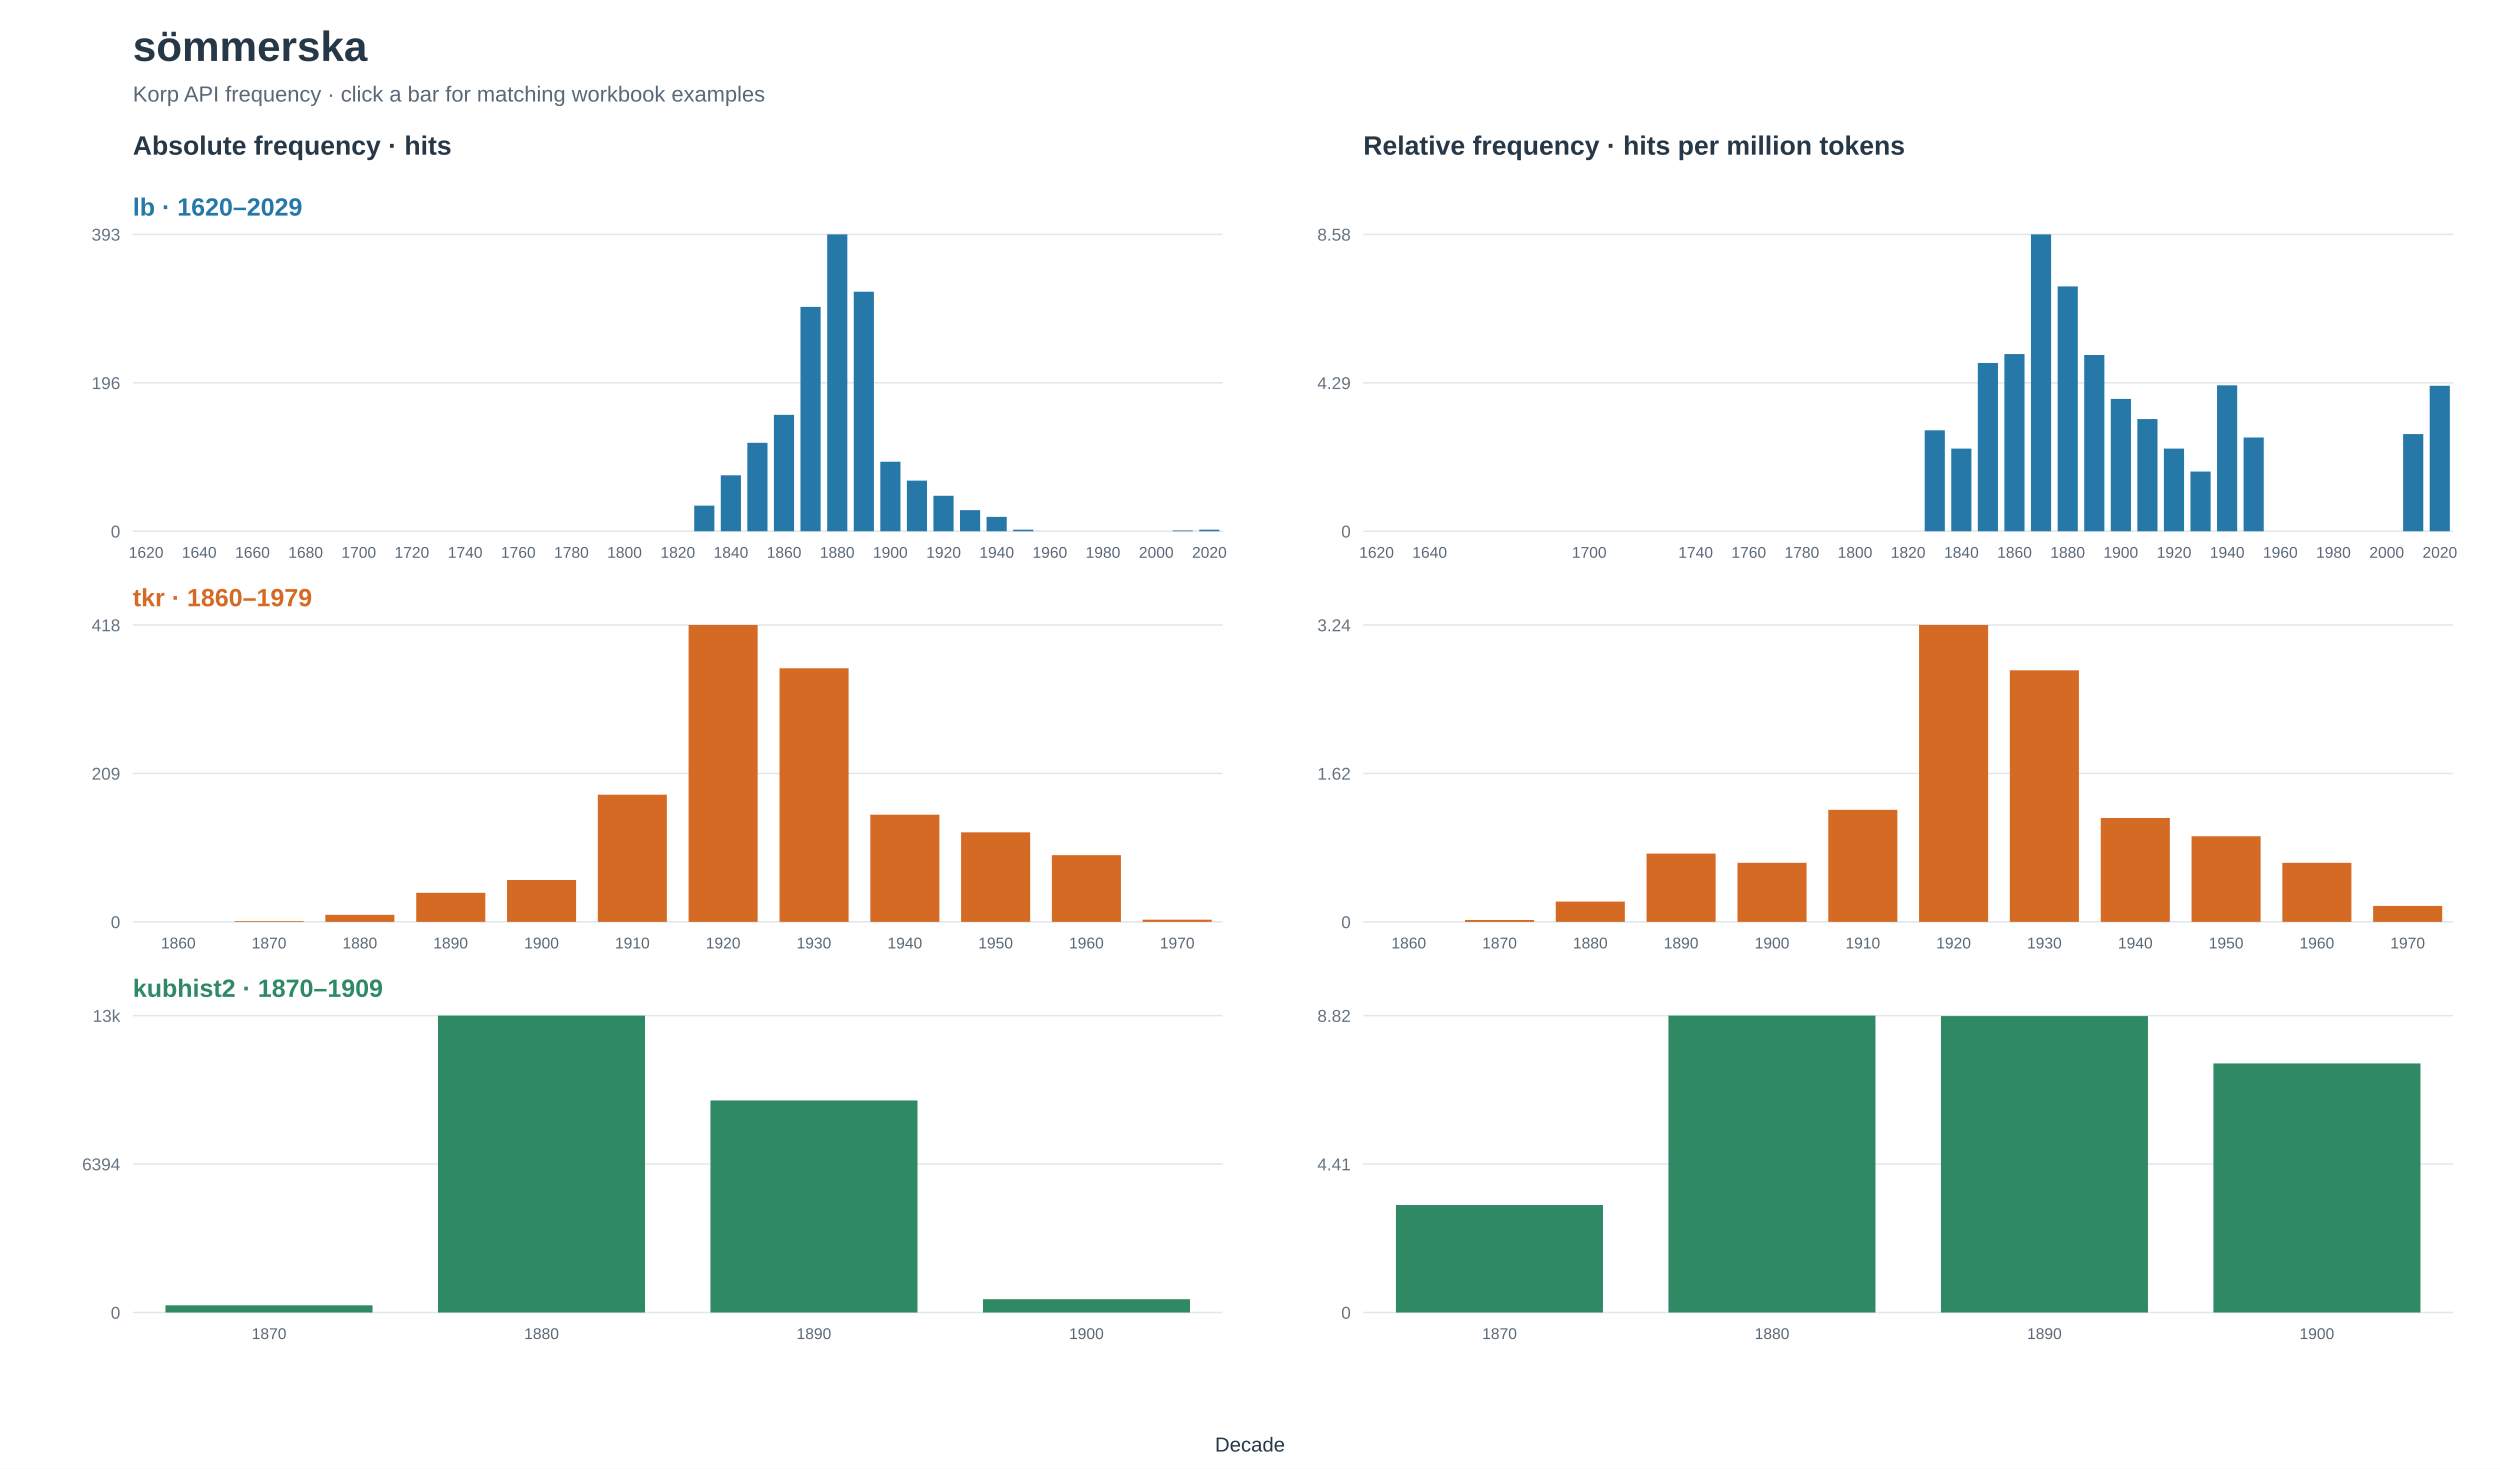
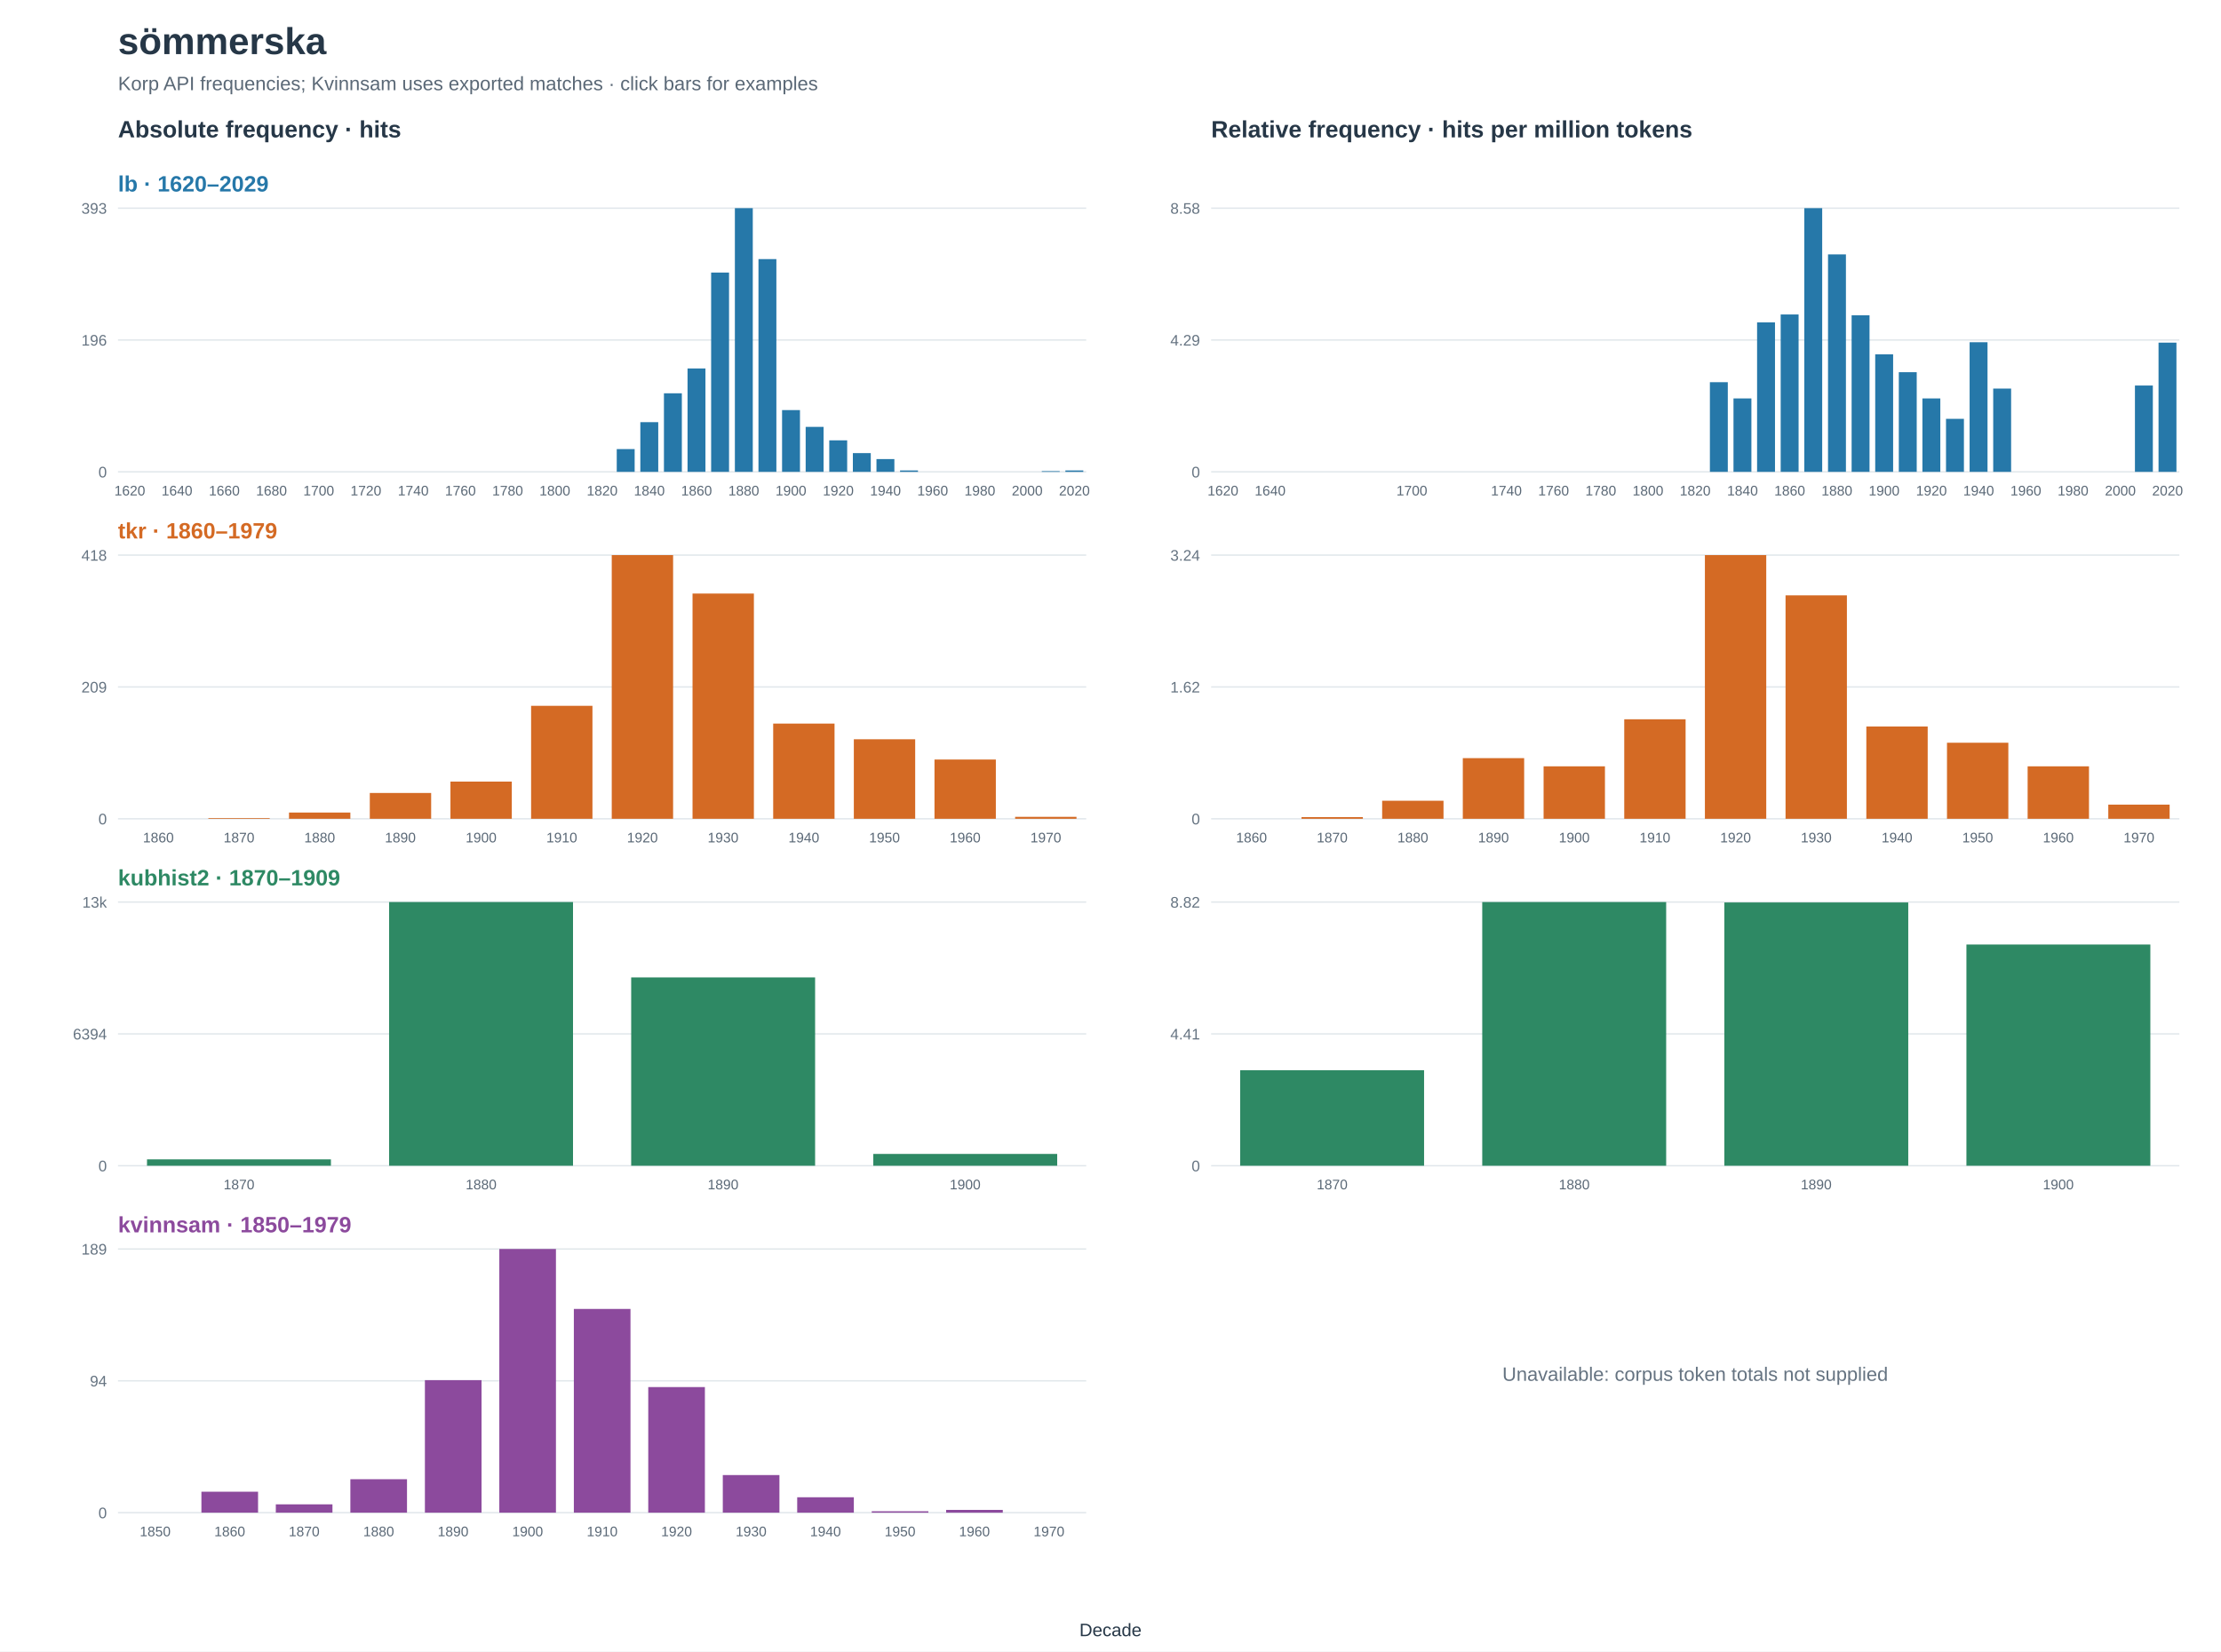
- <svg xmlns="http://www.w3.org/2000/svg" viewBox="0 0 1600 940" role="img" aria-label="sömmerska frequency by decade and resource">
+ <svg xmlns="http://www.w3.org/2000/svg" viewBox="0 0 1600 1190" role="img" aria-label="sömmerska frequency by decade and resource">
  <rect width="100%" height="100%" fill="white" />
  <style>text{font-family:Arial,Helvetica,sans-serif}</style>
  <text x="85.0" y="39.0" font-size="27" text-anchor="start" fill="#263747" font-weight="bold">sömmerska</text>
-   <text x="85.0" y="65.0" font-size="14" text-anchor="start" fill="#5a6876" font-weight="normal">Korp API frequency · click a bar for matching workbook examples</text>
+   <text x="85.0" y="65.0" font-size="14" text-anchor="start" fill="#5a6876" font-weight="normal">Korp API frequencies; Kvinnsam uses exported matches · click bars for examples</text>
  <text x="85.0" y="99.0" font-size="17" text-anchor="start" fill="#263747" font-weight="bold">Absolute frequency · hits</text>
  <text x="872.5" y="99.0" font-size="17" text-anchor="start" fill="#263747" font-weight="bold">Relative frequency · hits per million tokens</text>
  <text x="85.0" y="138.0" font-size="16" text-anchor="start" fill="#2678a9" font-weight="bold">lb · 1620–2029</text>
  <line x1="85.0" y1="340.0" x2="782.5" y2="340.0" stroke="#e1e7eb" />
  <text x="77.0" y="344.0" font-size="11" text-anchor="end" fill="#657381" font-weight="normal">0</text>
  <line x1="85.0" y1="245.0" x2="782.5" y2="245.0" stroke="#e1e7eb" />
  <text x="77.0" y="249.0" font-size="11" text-anchor="end" fill="#657381" font-weight="normal">196</text>
  <line x1="85.0" y1="150.0" x2="782.5" y2="150.0" stroke="#e1e7eb" />
  <text x="77.0" y="154.0" font-size="11" text-anchor="end" fill="#657381" font-weight="normal">393</text>
  <text x="93.5" y="357.0" font-size="10" text-anchor="middle" fill="#5a6876" font-weight="normal">1620</text>
  <text x="127.5" y="357.0" font-size="10" text-anchor="middle" fill="#5a6876" font-weight="normal">1640</text>
  <text x="161.6" y="357.0" font-size="10" text-anchor="middle" fill="#5a6876" font-weight="normal">1660</text>
  <text x="195.6" y="357.0" font-size="10" text-anchor="middle" fill="#5a6876" font-weight="normal">1680</text>
  <text x="229.6" y="357.0" font-size="10" text-anchor="middle" fill="#5a6876" font-weight="normal">1700</text>
  <text x="263.6" y="357.0" font-size="10" text-anchor="middle" fill="#5a6876" font-weight="normal">1720</text>
  <text x="297.7" y="357.0" font-size="10" text-anchor="middle" fill="#5a6876" font-weight="normal">1740</text>
  <text x="331.7" y="357.0" font-size="10" text-anchor="middle" fill="#5a6876" font-weight="normal">1760</text>
  <text x="365.7" y="357.0" font-size="10" text-anchor="middle" fill="#5a6876" font-weight="normal">1780</text>
  <text x="399.7" y="357.0" font-size="10" text-anchor="middle" fill="#5a6876" font-weight="normal">1800</text>
  <text x="433.8" y="357.0" font-size="10" text-anchor="middle" fill="#5a6876" font-weight="normal">1820</text>
  <a href="../examples.html?word=s%C3%B6mmerska&amp;resource=lb&amp;decade=1830" target="_blank" rel="noopener noreferrer">
    <rect x="444.3" y="323.6" width="12.9" height="16.4" fill="#2678a9" style="cursor:pointer" />
  </a>
  <a href="../examples.html?word=s%C3%B6mmerska&amp;resource=lb&amp;decade=1840" target="_blank" rel="noopener noreferrer">
    <rect x="461.3" y="304.2" width="12.9" height="35.8" fill="#2678a9" style="cursor:pointer" />
  </a>
  <text x="467.8" y="357.0" font-size="10" text-anchor="middle" fill="#5a6876" font-weight="normal">1840</text>
  <a href="../examples.html?word=s%C3%B6mmerska&amp;resource=lb&amp;decade=1850" target="_blank" rel="noopener noreferrer">
    <rect x="478.3" y="283.4" width="12.9" height="56.6" fill="#2678a9" style="cursor:pointer" />
  </a>
  <a href="../examples.html?word=s%C3%B6mmerska&amp;resource=lb&amp;decade=1860" target="_blank" rel="noopener noreferrer">
    <rect x="495.3" y="265.5" width="12.9" height="74.5" fill="#2678a9" style="cursor:pointer" />
  </a>
  <text x="501.8" y="357.0" font-size="10" text-anchor="middle" fill="#5a6876" font-weight="normal">1860</text>
  <a href="../examples.html?word=s%C3%B6mmerska&amp;resource=lb&amp;decade=1870" target="_blank" rel="noopener noreferrer">
    <rect x="512.3" y="196.4" width="12.9" height="143.6" fill="#2678a9" style="cursor:pointer" />
  </a>
  <a href="../examples.html?word=s%C3%B6mmerska&amp;resource=lb&amp;decade=1880" target="_blank" rel="noopener noreferrer">
    <rect x="529.4" y="150.0" width="12.9" height="190.0" fill="#2678a9" style="cursor:pointer" />
  </a>
  <text x="535.8" y="357.0" font-size="10" text-anchor="middle" fill="#5a6876" font-weight="normal">1880</text>
  <a href="../examples.html?word=s%C3%B6mmerska&amp;resource=lb&amp;decade=1890" target="_blank" rel="noopener noreferrer">
    <rect x="546.4" y="186.7" width="12.9" height="153.3" fill="#2678a9" style="cursor:pointer" />
  </a>
  <a href="../examples.html?word=s%C3%B6mmerska&amp;resource=lb&amp;decade=1900" target="_blank" rel="noopener noreferrer">
    <rect x="563.4" y="295.5" width="12.9" height="44.5" fill="#2678a9" style="cursor:pointer" />
  </a>
  <text x="569.8" y="357.0" font-size="10" text-anchor="middle" fill="#5a6876" font-weight="normal">1900</text>
  <a href="../examples.html?word=s%C3%B6mmerska&amp;resource=lb&amp;decade=1910" target="_blank" rel="noopener noreferrer">
    <rect x="580.4" y="307.6" width="12.9" height="32.4" fill="#2678a9" style="cursor:pointer" />
  </a>
  <a href="../examples.html?word=s%C3%B6mmerska&amp;resource=lb&amp;decade=1920" target="_blank" rel="noopener noreferrer">
    <rect x="597.4" y="317.3" width="12.9" height="22.7" fill="#2678a9" style="cursor:pointer" />
  </a>
  <text x="603.9" y="357.0" font-size="10" text-anchor="middle" fill="#5a6876" font-weight="normal">1920</text>
  <a href="../examples.html?word=s%C3%B6mmerska&amp;resource=lb&amp;decade=1930" target="_blank" rel="noopener noreferrer">
    <rect x="614.4" y="326.5" width="12.9" height="13.5" fill="#2678a9" style="cursor:pointer" />
  </a>
  <a href="../examples.html?word=s%C3%B6mmerska&amp;resource=lb&amp;decade=1940" target="_blank" rel="noopener noreferrer">
    <rect x="631.4" y="330.8" width="12.9" height="9.2" fill="#2678a9" style="cursor:pointer" />
  </a>
  <text x="637.9" y="357.0" font-size="10" text-anchor="middle" fill="#5a6876" font-weight="normal">1940</text>
  <a href="../examples.html?word=s%C3%B6mmerska&amp;resource=lb&amp;decade=1950" target="_blank" rel="noopener noreferrer">
    <rect x="648.4" y="339.0" width="12.9" height="1.0" fill="#2678a9" style="cursor:pointer" />
  </a>
  <text x="671.9" y="357.0" font-size="10" text-anchor="middle" fill="#5a6876" font-weight="normal">1960</text>
  <text x="705.9" y="357.0" font-size="10" text-anchor="middle" fill="#5a6876" font-weight="normal">1980</text>
  <text x="740.0" y="357.0" font-size="10" text-anchor="middle" fill="#5a6876" font-weight="normal">2000</text>
  <a href="../examples.html?word=s%C3%B6mmerska&amp;resource=lb&amp;decade=2010" target="_blank" rel="noopener noreferrer">
    <rect x="750.5" y="339.5" width="12.9" height="0.5" fill="#2678a9" style="cursor:pointer" />
  </a>
  <a href="../examples.html?word=s%C3%B6mmerska&amp;resource=lb&amp;decade=2020" target="_blank" rel="noopener noreferrer">
    <rect x="767.5" y="339.0" width="12.9" height="1.0" fill="#2678a9" style="cursor:pointer" />
  </a>
  <text x="774.0" y="357.0" font-size="10" text-anchor="middle" fill="#5a6876" font-weight="normal">2020</text>
  <line x1="872.5" y1="340.0" x2="1570.0" y2="340.0" stroke="#e1e7eb" />
  <text x="864.5" y="344.0" font-size="11" text-anchor="end" fill="#657381" font-weight="normal">0</text>
  <line x1="872.5" y1="245.0" x2="1570.0" y2="245.0" stroke="#e1e7eb" />
  <text x="864.5" y="249.0" font-size="11" text-anchor="end" fill="#657381" font-weight="normal">4.29</text>
  <line x1="872.5" y1="150.0" x2="1570.0" y2="150.0" stroke="#e1e7eb" />
  <text x="864.5" y="154.0" font-size="11" text-anchor="end" fill="#657381" font-weight="normal">8.58</text>
  <text x="881.0" y="357.0" font-size="10" text-anchor="middle" fill="#5a6876" font-weight="normal">1620</text>
  <text x="915.0" y="357.0" font-size="10" text-anchor="middle" fill="#5a6876" font-weight="normal">1640</text>
  <text x="1017.1" y="357.0" font-size="10" text-anchor="middle" fill="#5a6876" font-weight="normal">1700</text>
  <text x="1085.2" y="357.0" font-size="10" text-anchor="middle" fill="#5a6876" font-weight="normal">1740</text>
  <text x="1119.2" y="357.0" font-size="10" text-anchor="middle" fill="#5a6876" font-weight="normal">1760</text>
  <text x="1153.2" y="357.0" font-size="10" text-anchor="middle" fill="#5a6876" font-weight="normal">1780</text>
  <text x="1187.2" y="357.0" font-size="10" text-anchor="middle" fill="#5a6876" font-weight="normal">1800</text>
  <text x="1221.2" y="357.0" font-size="10" text-anchor="middle" fill="#5a6876" font-weight="normal">1820</text>
  <a href="../examples.html?word=s%C3%B6mmerska&amp;resource=lb&amp;decade=1830" target="_blank" rel="noopener noreferrer">
    <rect x="1231.8" y="275.4" width="12.9" height="64.6" fill="#2678a9" style="cursor:pointer" />
  </a>
  <a href="../examples.html?word=s%C3%B6mmerska&amp;resource=lb&amp;decade=1840" target="_blank" rel="noopener noreferrer">
    <rect x="1248.8" y="287.1" width="12.9" height="52.9" fill="#2678a9" style="cursor:pointer" />
  </a>
  <text x="1255.3" y="357.0" font-size="10" text-anchor="middle" fill="#5a6876" font-weight="normal">1840</text>
  <a href="../examples.html?word=s%C3%B6mmerska&amp;resource=lb&amp;decade=1850" target="_blank" rel="noopener noreferrer">
    <rect x="1265.8" y="232.3" width="12.9" height="107.7" fill="#2678a9" style="cursor:pointer" />
  </a>
  <a href="../examples.html?word=s%C3%B6mmerska&amp;resource=lb&amp;decade=1860" target="_blank" rel="noopener noreferrer">
    <rect x="1282.8" y="226.6" width="12.9" height="113.4" fill="#2678a9" style="cursor:pointer" />
  </a>
  <text x="1289.3" y="357.0" font-size="10" text-anchor="middle" fill="#5a6876" font-weight="normal">1860</text>
  <a href="../examples.html?word=s%C3%B6mmerska&amp;resource=lb&amp;decade=1870" target="_blank" rel="noopener noreferrer">
    <rect x="1299.8" y="150.0" width="12.9" height="190.0" fill="#2678a9" style="cursor:pointer" />
  </a>
  <a href="../examples.html?word=s%C3%B6mmerska&amp;resource=lb&amp;decade=1880" target="_blank" rel="noopener noreferrer">
    <rect x="1316.9" y="183.3" width="12.9" height="156.7" fill="#2678a9" style="cursor:pointer" />
  </a>
  <text x="1323.3" y="357.0" font-size="10" text-anchor="middle" fill="#5a6876" font-weight="normal">1880</text>
  <a href="../examples.html?word=s%C3%B6mmerska&amp;resource=lb&amp;decade=1890" target="_blank" rel="noopener noreferrer">
    <rect x="1333.9" y="227.2" width="12.9" height="112.8" fill="#2678a9" style="cursor:pointer" />
  </a>
  <a href="../examples.html?word=s%C3%B6mmerska&amp;resource=lb&amp;decade=1900" target="_blank" rel="noopener noreferrer">
    <rect x="1350.9" y="255.3" width="12.9" height="84.7" fill="#2678a9" style="cursor:pointer" />
  </a>
  <text x="1357.3" y="357.0" font-size="10" text-anchor="middle" fill="#5a6876" font-weight="normal">1900</text>
  <a href="../examples.html?word=s%C3%B6mmerska&amp;resource=lb&amp;decade=1910" target="_blank" rel="noopener noreferrer">
    <rect x="1367.9" y="268.2" width="12.9" height="71.8" fill="#2678a9" style="cursor:pointer" />
  </a>
  <a href="../examples.html?word=s%C3%B6mmerska&amp;resource=lb&amp;decade=1920" target="_blank" rel="noopener noreferrer">
    <rect x="1384.9" y="287.1" width="12.9" height="52.9" fill="#2678a9" style="cursor:pointer" />
  </a>
  <text x="1391.4" y="357.0" font-size="10" text-anchor="middle" fill="#5a6876" font-weight="normal">1920</text>
  <a href="../examples.html?word=s%C3%B6mmerska&amp;resource=lb&amp;decade=1930" target="_blank" rel="noopener noreferrer">
    <rect x="1401.9" y="301.8" width="12.9" height="38.2" fill="#2678a9" style="cursor:pointer" />
  </a>
  <a href="../examples.html?word=s%C3%B6mmerska&amp;resource=lb&amp;decade=1940" target="_blank" rel="noopener noreferrer">
    <rect x="1418.9" y="246.6" width="12.9" height="93.4" fill="#2678a9" style="cursor:pointer" />
  </a>
  <text x="1425.4" y="357.0" font-size="10" text-anchor="middle" fill="#5a6876" font-weight="normal">1940</text>
  <a href="../examples.html?word=s%C3%B6mmerska&amp;resource=lb&amp;decade=1950" target="_blank" rel="noopener noreferrer">
    <rect x="1435.9" y="280.0" width="12.9" height="60.0" fill="#2678a9" style="cursor:pointer" />
  </a>
  <text x="1459.4" y="357.0" font-size="10" text-anchor="middle" fill="#5a6876" font-weight="normal">1960</text>
  <text x="1493.4" y="357.0" font-size="10" text-anchor="middle" fill="#5a6876" font-weight="normal">1980</text>
  <text x="1527.5" y="357.0" font-size="10" text-anchor="middle" fill="#5a6876" font-weight="normal">2000</text>
  <a href="../examples.html?word=s%C3%B6mmerska&amp;resource=lb&amp;decade=2010" target="_blank" rel="noopener noreferrer">
    <rect x="1538.0" y="277.8" width="12.9" height="62.2" fill="#2678a9" style="cursor:pointer" />
  </a>
  <a href="../examples.html?word=s%C3%B6mmerska&amp;resource=lb&amp;decade=2020" target="_blank" rel="noopener noreferrer">
    <rect x="1555.0" y="246.9" width="12.9" height="93.1" fill="#2678a9" style="cursor:pointer" />
  </a>
  <text x="1561.5" y="357.0" font-size="10" text-anchor="middle" fill="#5a6876" font-weight="normal">2020</text>
  <text x="85.0" y="388.0" font-size="16" text-anchor="start" fill="#d46a24" font-weight="bold">tkr · 1860–1979</text>
  <line x1="85.0" y1="590.0" x2="782.5" y2="590.0" stroke="#e1e7eb" />
  <text x="77.0" y="594.0" font-size="11" text-anchor="end" fill="#657381" font-weight="normal">0</text>
  <line x1="85.0" y1="495.0" x2="782.5" y2="495.0" stroke="#e1e7eb" />
  <text x="77.0" y="499.0" font-size="11" text-anchor="end" fill="#657381" font-weight="normal">209</text>
  <line x1="85.0" y1="400.0" x2="782.5" y2="400.0" stroke="#e1e7eb" />
  <text x="77.0" y="404.0" font-size="11" text-anchor="end" fill="#657381" font-weight="normal">418</text>
  <text x="114.1" y="607.0" font-size="10" text-anchor="middle" fill="#5a6876" font-weight="normal">1860</text>
  <a href="../examples.html?word=s%C3%B6mmerska&amp;resource=tkr&amp;decade=1870" target="_blank" rel="noopener noreferrer">
    <rect x="150.1" y="589.5" width="44.2" height="0.5" fill="#d46a24" style="cursor:pointer" />
  </a>
  <text x="172.2" y="607.0" font-size="10" text-anchor="middle" fill="#5a6876" font-weight="normal">1870</text>
  <a href="../examples.html?word=s%C3%B6mmerska&amp;resource=tkr&amp;decade=1880" target="_blank" rel="noopener noreferrer">
    <rect x="208.2" y="585.5" width="44.2" height="4.5" fill="#d46a24" style="cursor:pointer" />
  </a>
  <text x="230.3" y="607.0" font-size="10" text-anchor="middle" fill="#5a6876" font-weight="normal">1880</text>
  <a href="../examples.html?word=s%C3%B6mmerska&amp;resource=tkr&amp;decade=1890" target="_blank" rel="noopener noreferrer">
    <rect x="266.4" y="571.4" width="44.2" height="18.6" fill="#d46a24" style="cursor:pointer" />
  </a>
  <text x="288.4" y="607.0" font-size="10" text-anchor="middle" fill="#5a6876" font-weight="normal">1890</text>
  <a href="../examples.html?word=s%C3%B6mmerska&amp;resource=tkr&amp;decade=1900" target="_blank" rel="noopener noreferrer">
    <rect x="324.5" y="563.2" width="44.2" height="26.8" fill="#d46a24" style="cursor:pointer" />
  </a>
  <text x="346.6" y="607.0" font-size="10" text-anchor="middle" fill="#5a6876" font-weight="normal">1900</text>
  <a href="../examples.html?word=s%C3%B6mmerska&amp;resource=tkr&amp;decade=1910" target="_blank" rel="noopener noreferrer">
    <rect x="382.6" y="508.6" width="44.2" height="81.4" fill="#d46a24" style="cursor:pointer" />
  </a>
  <text x="404.7" y="607.0" font-size="10" text-anchor="middle" fill="#5a6876" font-weight="normal">1910</text>
  <a href="../examples.html?word=s%C3%B6mmerska&amp;resource=tkr&amp;decade=1920" target="_blank" rel="noopener noreferrer">
    <rect x="440.7" y="400.0" width="44.2" height="190.0" fill="#d46a24" style="cursor:pointer" />
  </a>
  <text x="462.8" y="607.0" font-size="10" text-anchor="middle" fill="#5a6876" font-weight="normal">1920</text>
  <a href="../examples.html?word=s%C3%B6mmerska&amp;resource=tkr&amp;decade=1930" target="_blank" rel="noopener noreferrer">
    <rect x="498.9" y="427.7" width="44.2" height="162.3" fill="#d46a24" style="cursor:pointer" />
  </a>
  <text x="520.9" y="607.0" font-size="10" text-anchor="middle" fill="#5a6876" font-weight="normal">1930</text>
  <a href="../examples.html?word=s%C3%B6mmerska&amp;resource=tkr&amp;decade=1940" target="_blank" rel="noopener noreferrer">
    <rect x="557.0" y="521.4" width="44.2" height="68.6" fill="#d46a24" style="cursor:pointer" />
  </a>
  <text x="579.1" y="607.0" font-size="10" text-anchor="middle" fill="#5a6876" font-weight="normal">1940</text>
  <a href="../examples.html?word=s%C3%B6mmerska&amp;resource=tkr&amp;decade=1950" target="_blank" rel="noopener noreferrer">
    <rect x="615.1" y="532.7" width="44.2" height="57.3" fill="#d46a24" style="cursor:pointer" />
  </a>
  <text x="637.2" y="607.0" font-size="10" text-anchor="middle" fill="#5a6876" font-weight="normal">1950</text>
  <a href="../examples.html?word=s%C3%B6mmerska&amp;resource=tkr&amp;decade=1960" target="_blank" rel="noopener noreferrer">
    <rect x="673.2" y="547.3" width="44.2" height="42.7" fill="#d46a24" style="cursor:pointer" />
  </a>
  <text x="695.3" y="607.0" font-size="10" text-anchor="middle" fill="#5a6876" font-weight="normal">1960</text>
  <a href="../examples.html?word=s%C3%B6mmerska&amp;resource=tkr&amp;decade=1970" target="_blank" rel="noopener noreferrer">
    <rect x="731.3" y="588.6" width="44.2" height="1.4" fill="#d46a24" style="cursor:pointer" />
  </a>
  <text x="753.4" y="607.0" font-size="10" text-anchor="middle" fill="#5a6876" font-weight="normal">1970</text>
  <line x1="872.5" y1="590.0" x2="1570.0" y2="590.0" stroke="#e1e7eb" />
  <text x="864.5" y="594.0" font-size="11" text-anchor="end" fill="#657381" font-weight="normal">0</text>
  <line x1="872.5" y1="495.0" x2="1570.0" y2="495.0" stroke="#e1e7eb" />
  <text x="864.5" y="499.0" font-size="11" text-anchor="end" fill="#657381" font-weight="normal">1.62</text>
  <line x1="872.5" y1="400.0" x2="1570.0" y2="400.0" stroke="#e1e7eb" />
  <text x="864.5" y="404.0" font-size="11" text-anchor="end" fill="#657381" font-weight="normal">3.24</text>
  <text x="901.6" y="607.0" font-size="10" text-anchor="middle" fill="#5a6876" font-weight="normal">1860</text>
  <a href="../examples.html?word=s%C3%B6mmerska&amp;resource=tkr&amp;decade=1870" target="_blank" rel="noopener noreferrer">
    <rect x="937.6" y="588.8" width="44.2" height="1.2" fill="#d46a24" style="cursor:pointer" />
  </a>
  <text x="959.7" y="607.0" font-size="10" text-anchor="middle" fill="#5a6876" font-weight="normal">1870</text>
  <a href="../examples.html?word=s%C3%B6mmerska&amp;resource=tkr&amp;decade=1880" target="_blank" rel="noopener noreferrer">
    <rect x="995.7" y="577.0" width="44.2" height="13.0" fill="#d46a24" style="cursor:pointer" />
  </a>
  <text x="1017.8" y="607.0" font-size="10" text-anchor="middle" fill="#5a6876" font-weight="normal">1880</text>
  <a href="../examples.html?word=s%C3%B6mmerska&amp;resource=tkr&amp;decade=1890" target="_blank" rel="noopener noreferrer">
    <rect x="1053.8" y="546.3" width="44.2" height="43.7" fill="#d46a24" style="cursor:pointer" />
  </a>
  <text x="1075.9" y="607.0" font-size="10" text-anchor="middle" fill="#5a6876" font-weight="normal">1890</text>
  <a href="../examples.html?word=s%C3%B6mmerska&amp;resource=tkr&amp;decade=1900" target="_blank" rel="noopener noreferrer">
    <rect x="1112.0" y="552.2" width="44.2" height="37.8" fill="#d46a24" style="cursor:pointer" />
  </a>
  <text x="1134.1" y="607.0" font-size="10" text-anchor="middle" fill="#5a6876" font-weight="normal">1900</text>
  <a href="../examples.html?word=s%C3%B6mmerska&amp;resource=tkr&amp;decade=1910" target="_blank" rel="noopener noreferrer">
    <rect x="1170.1" y="518.3" width="44.2" height="71.7" fill="#d46a24" style="cursor:pointer" />
  </a>
  <text x="1192.2" y="607.0" font-size="10" text-anchor="middle" fill="#5a6876" font-weight="normal">1910</text>
  <a href="../examples.html?word=s%C3%B6mmerska&amp;resource=tkr&amp;decade=1920" target="_blank" rel="noopener noreferrer">
    <rect x="1228.2" y="400.0" width="44.2" height="190.0" fill="#d46a24" style="cursor:pointer" />
  </a>
  <text x="1250.3" y="607.0" font-size="10" text-anchor="middle" fill="#5a6876" font-weight="normal">1920</text>
  <a href="../examples.html?word=s%C3%B6mmerska&amp;resource=tkr&amp;decade=1930" target="_blank" rel="noopener noreferrer">
    <rect x="1286.3" y="429.0" width="44.2" height="161.0" fill="#d46a24" style="cursor:pointer" />
  </a>
  <text x="1308.4" y="607.0" font-size="10" text-anchor="middle" fill="#5a6876" font-weight="normal">1930</text>
  <a href="../examples.html?word=s%C3%B6mmerska&amp;resource=tkr&amp;decade=1940" target="_blank" rel="noopener noreferrer">
    <rect x="1344.5" y="523.5" width="44.2" height="66.5" fill="#d46a24" style="cursor:pointer" />
  </a>
  <text x="1366.6" y="607.0" font-size="10" text-anchor="middle" fill="#5a6876" font-weight="normal">1940</text>
  <a href="../examples.html?word=s%C3%B6mmerska&amp;resource=tkr&amp;decade=1950" target="_blank" rel="noopener noreferrer">
    <rect x="1402.6" y="535.2" width="44.2" height="54.8" fill="#d46a24" style="cursor:pointer" />
  </a>
  <text x="1424.7" y="607.0" font-size="10" text-anchor="middle" fill="#5a6876" font-weight="normal">1950</text>
  <a href="../examples.html?word=s%C3%B6mmerska&amp;resource=tkr&amp;decade=1960" target="_blank" rel="noopener noreferrer">
    <rect x="1460.7" y="552.2" width="44.2" height="37.8" fill="#d46a24" style="cursor:pointer" />
  </a>
  <text x="1482.8" y="607.0" font-size="10" text-anchor="middle" fill="#5a6876" font-weight="normal">1960</text>
  <a href="../examples.html?word=s%C3%B6mmerska&amp;resource=tkr&amp;decade=1970" target="_blank" rel="noopener noreferrer">
    <rect x="1518.8" y="579.8" width="44.2" height="10.2" fill="#d46a24" style="cursor:pointer" />
  </a>
  <text x="1540.9" y="607.0" font-size="10" text-anchor="middle" fill="#5a6876" font-weight="normal">1970</text>
  <text x="85.0" y="638.0" font-size="16" text-anchor="start" fill="#2e8964" font-weight="bold">kubhist2 · 1870–1909</text>
  <line x1="85.0" y1="840.0" x2="782.5" y2="840.0" stroke="#e1e7eb" />
  <text x="77.0" y="844.0" font-size="11" text-anchor="end" fill="#657381" font-weight="normal">0</text>
  <line x1="85.0" y1="745.0" x2="782.5" y2="745.0" stroke="#e1e7eb" />
  <text x="77.0" y="749.0" font-size="11" text-anchor="end" fill="#657381" font-weight="normal">6394</text>
  <line x1="85.0" y1="650.0" x2="782.5" y2="650.0" stroke="#e1e7eb" />
  <text x="77.0" y="654.0" font-size="11" text-anchor="end" fill="#657381" font-weight="normal">13k</text>
  <a href="../examples.html?word=s%C3%B6mmerska&amp;resource=kubhist2&amp;decade=1870" target="_blank" rel="noopener noreferrer">
    <rect x="105.9" y="835.4" width="132.5" height="4.6" fill="#2e8964" style="cursor:pointer" />
  </a>
  <text x="172.2" y="857.0" font-size="10" text-anchor="middle" fill="#5a6876" font-weight="normal">1870</text>
  <a href="../examples.html?word=s%C3%B6mmerska&amp;resource=kubhist2&amp;decade=1880" target="_blank" rel="noopener noreferrer">
    <rect x="280.3" y="650.0" width="132.5" height="190.0" fill="#2e8964" style="cursor:pointer" />
  </a>
  <text x="346.6" y="857.0" font-size="10" text-anchor="middle" fill="#5a6876" font-weight="normal">1880</text>
  <a href="../examples.html?word=s%C3%B6mmerska&amp;resource=kubhist2&amp;decade=1890" target="_blank" rel="noopener noreferrer">
    <rect x="454.7" y="704.3" width="132.5" height="135.7" fill="#2e8964" style="cursor:pointer" />
  </a>
  <text x="520.9" y="857.0" font-size="10" text-anchor="middle" fill="#5a6876" font-weight="normal">1890</text>
  <a href="../examples.html?word=s%C3%B6mmerska&amp;resource=kubhist2&amp;decade=1900" target="_blank" rel="noopener noreferrer">
    <rect x="629.1" y="831.5" width="132.5" height="8.5" fill="#2e8964" style="cursor:pointer" />
  </a>
  <text x="695.3" y="857.0" font-size="10" text-anchor="middle" fill="#5a6876" font-weight="normal">1900</text>
  <line x1="872.5" y1="840.0" x2="1570.0" y2="840.0" stroke="#e1e7eb" />
  <text x="864.5" y="844.0" font-size="11" text-anchor="end" fill="#657381" font-weight="normal">0</text>
  <line x1="872.5" y1="745.0" x2="1570.0" y2="745.0" stroke="#e1e7eb" />
  <text x="864.5" y="749.0" font-size="11" text-anchor="end" fill="#657381" font-weight="normal">4.41</text>
  <line x1="872.5" y1="650.0" x2="1570.0" y2="650.0" stroke="#e1e7eb" />
  <text x="864.5" y="654.0" font-size="11" text-anchor="end" fill="#657381" font-weight="normal">8.82</text>
  <a href="../examples.html?word=s%C3%B6mmerska&amp;resource=kubhist2&amp;decade=1870" target="_blank" rel="noopener noreferrer">
    <rect x="893.4" y="771.2" width="132.5" height="68.8" fill="#2e8964" style="cursor:pointer" />
  </a>
  <text x="959.7" y="857.0" font-size="10" text-anchor="middle" fill="#5a6876" font-weight="normal">1870</text>
  <a href="../examples.html?word=s%C3%B6mmerska&amp;resource=kubhist2&amp;decade=1880" target="_blank" rel="noopener noreferrer">
    <rect x="1067.8" y="650.0" width="132.5" height="190.0" fill="#2e8964" style="cursor:pointer" />
  </a>
  <text x="1134.1" y="857.0" font-size="10" text-anchor="middle" fill="#5a6876" font-weight="normal">1880</text>
  <a href="../examples.html?word=s%C3%B6mmerska&amp;resource=kubhist2&amp;decade=1890" target="_blank" rel="noopener noreferrer">
    <rect x="1242.2" y="650.3" width="132.5" height="189.7" fill="#2e8964" style="cursor:pointer" />
  </a>
  <text x="1308.4" y="857.0" font-size="10" text-anchor="middle" fill="#5a6876" font-weight="normal">1890</text>
  <a href="../examples.html?word=s%C3%B6mmerska&amp;resource=kubhist2&amp;decade=1900" target="_blank" rel="noopener noreferrer">
    <rect x="1416.6" y="680.6" width="132.5" height="159.4" fill="#2e8964" style="cursor:pointer" />
  </a>
  <text x="1482.8" y="857.0" font-size="10" text-anchor="middle" fill="#5a6876" font-weight="normal">1900</text>
-   <text x="800.0" y="929.0" font-size="13" text-anchor="middle" fill="#263747" font-weight="normal">Decade</text>
+   <text x="85.0" y="888.0" font-size="16" text-anchor="start" fill="#8c4a9d" font-weight="bold">kvinnsam · 1850–1979</text>
+   <line x1="85.0" y1="1090.0" x2="782.5" y2="1090.0" stroke="#e1e7eb" />
+   <text x="77.0" y="1094.0" font-size="11" text-anchor="end" fill="#657381" font-weight="normal">0</text>
+   <line x1="85.0" y1="995.0" x2="782.5" y2="995.0" stroke="#e1e7eb" />
+   <text x="77.0" y="999.0" font-size="11" text-anchor="end" fill="#657381" font-weight="normal">94</text>
+   <line x1="85.0" y1="900.0" x2="782.5" y2="900.0" stroke="#e1e7eb" />
+   <text x="77.0" y="904.0" font-size="11" text-anchor="end" fill="#657381" font-weight="normal">189</text>
+   <text x="111.8" y="1107.0" font-size="10" text-anchor="middle" fill="#5a6876" font-weight="normal">1850</text>
+   <a href="../examples.html?word=s%C3%B6mmerska&amp;resource=kvinnsam&amp;decade=1860" target="_blank" rel="noopener noreferrer">
+     <rect x="145.1" y="1074.9" width="40.8" height="15.1" fill="#8c4a9d" style="cursor:pointer" />
+   </a>
+   <text x="165.5" y="1107.0" font-size="10" text-anchor="middle" fill="#5a6876" font-weight="normal">1860</text>
+   <a href="../examples.html?word=s%C3%B6mmerska&amp;resource=kvinnsam&amp;decade=1870" target="_blank" rel="noopener noreferrer">
+     <rect x="198.7" y="1084.0" width="40.8" height="6.0" fill="#8c4a9d" style="cursor:pointer" />
+   </a>
+   <text x="219.1" y="1107.0" font-size="10" text-anchor="middle" fill="#5a6876" font-weight="normal">1870</text>
+   <a href="../examples.html?word=s%C3%B6mmerska&amp;resource=kvinnsam&amp;decade=1880" target="_blank" rel="noopener noreferrer">
+     <rect x="252.4" y="1065.9" width="40.8" height="24.1" fill="#8c4a9d" style="cursor:pointer" />
+   </a>
+   <text x="272.8" y="1107.0" font-size="10" text-anchor="middle" fill="#5a6876" font-weight="normal">1880</text>
+   <a href="../examples.html?word=s%C3%B6mmerska&amp;resource=kvinnsam&amp;decade=1890" target="_blank" rel="noopener noreferrer">
+     <rect x="306.1" y="994.5" width="40.8" height="95.5" fill="#8c4a9d" style="cursor:pointer" />
+   </a>
+   <text x="326.4" y="1107.0" font-size="10" text-anchor="middle" fill="#5a6876" font-weight="normal">1890</text>
+   <a href="../examples.html?word=s%C3%B6mmerska&amp;resource=kvinnsam&amp;decade=1900" target="_blank" rel="noopener noreferrer">
+     <rect x="359.7" y="900.0" width="40.8" height="190.0" fill="#8c4a9d" style="cursor:pointer" />
+   </a>
+   <text x="380.1" y="1107.0" font-size="10" text-anchor="middle" fill="#5a6876" font-weight="normal">1900</text>
+   <a href="../examples.html?word=s%C3%B6mmerska&amp;resource=kvinnsam&amp;decade=1910" target="_blank" rel="noopener noreferrer">
+     <rect x="413.4" y="943.2" width="40.8" height="146.8" fill="#8c4a9d" style="cursor:pointer" />
+   </a>
+   <text x="433.8" y="1107.0" font-size="10" text-anchor="middle" fill="#5a6876" font-weight="normal">1910</text>
+   <a href="../examples.html?word=s%C3%B6mmerska&amp;resource=kvinnsam&amp;decade=1920" target="_blank" rel="noopener noreferrer">
+     <rect x="467.0" y="999.5" width="40.8" height="90.5" fill="#8c4a9d" style="cursor:pointer" />
+   </a>
+   <text x="487.4" y="1107.0" font-size="10" text-anchor="middle" fill="#5a6876" font-weight="normal">1920</text>
+   <a href="../examples.html?word=s%C3%B6mmerska&amp;resource=kvinnsam&amp;decade=1930" target="_blank" rel="noopener noreferrer">
+     <rect x="520.7" y="1062.9" width="40.8" height="27.1" fill="#8c4a9d" style="cursor:pointer" />
+   </a>
+   <text x="541.1" y="1107.0" font-size="10" text-anchor="middle" fill="#5a6876" font-weight="normal">1930</text>
+   <a href="../examples.html?word=s%C3%B6mmerska&amp;resource=kvinnsam&amp;decade=1940" target="_blank" rel="noopener noreferrer">
+     <rect x="574.3" y="1078.9" width="40.8" height="11.1" fill="#8c4a9d" style="cursor:pointer" />
+   </a>
+   <text x="594.7" y="1107.0" font-size="10" text-anchor="middle" fill="#5a6876" font-weight="normal">1940</text>
+   <a href="../examples.html?word=s%C3%B6mmerska&amp;resource=kvinnsam&amp;decade=1950" target="_blank" rel="noopener noreferrer">
+     <rect x="628.0" y="1089.0" width="40.8" height="1.0" fill="#8c4a9d" style="cursor:pointer" />
+   </a>
+   <text x="648.4" y="1107.0" font-size="10" text-anchor="middle" fill="#5a6876" font-weight="normal">1950</text>
+   <a href="../examples.html?word=s%C3%B6mmerska&amp;resource=kvinnsam&amp;decade=1960" target="_blank" rel="noopener noreferrer">
+     <rect x="681.6" y="1088.0" width="40.8" height="2.0" fill="#8c4a9d" style="cursor:pointer" />
+   </a>
+   <text x="702.0" y="1107.0" font-size="10" text-anchor="middle" fill="#5a6876" font-weight="normal">1960</text>
+   <text x="755.7" y="1107.0" font-size="10" text-anchor="middle" fill="#5a6876" font-weight="normal">1970</text>
+   <text x="1221.2" y="995.0" font-size="14" text-anchor="middle" fill="#657381" font-weight="normal">Unavailable: corpus token totals not supplied</text>
+   <text x="800.0" y="1179.0" font-size="13" text-anchor="middle" fill="#263747" font-weight="normal">Decade</text>
</svg>
